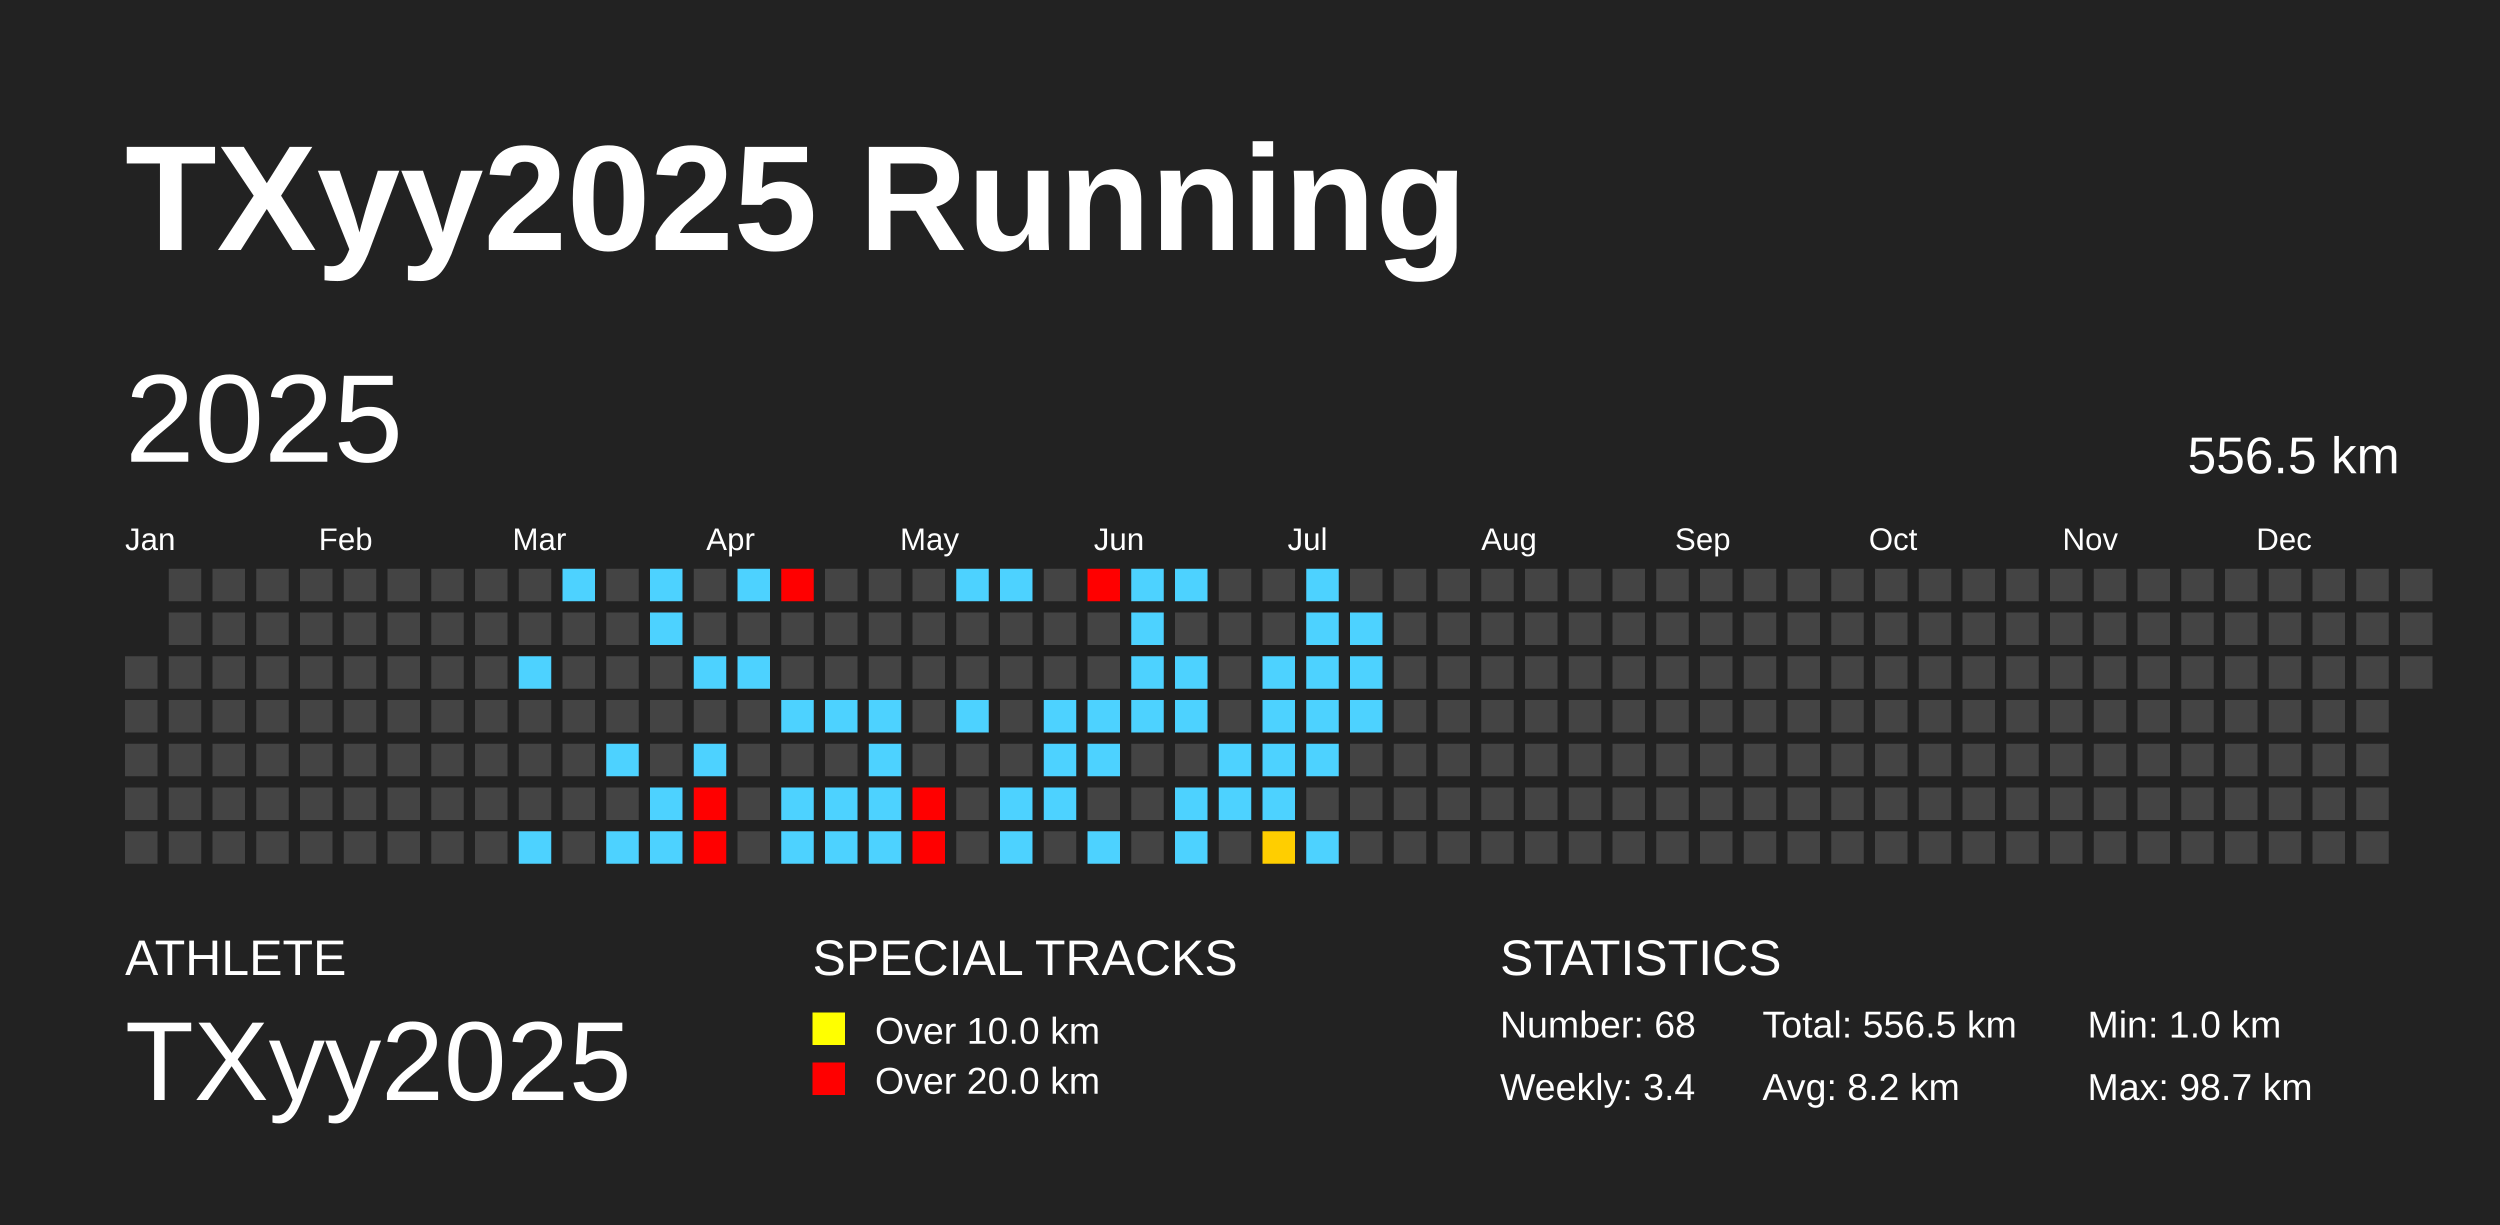
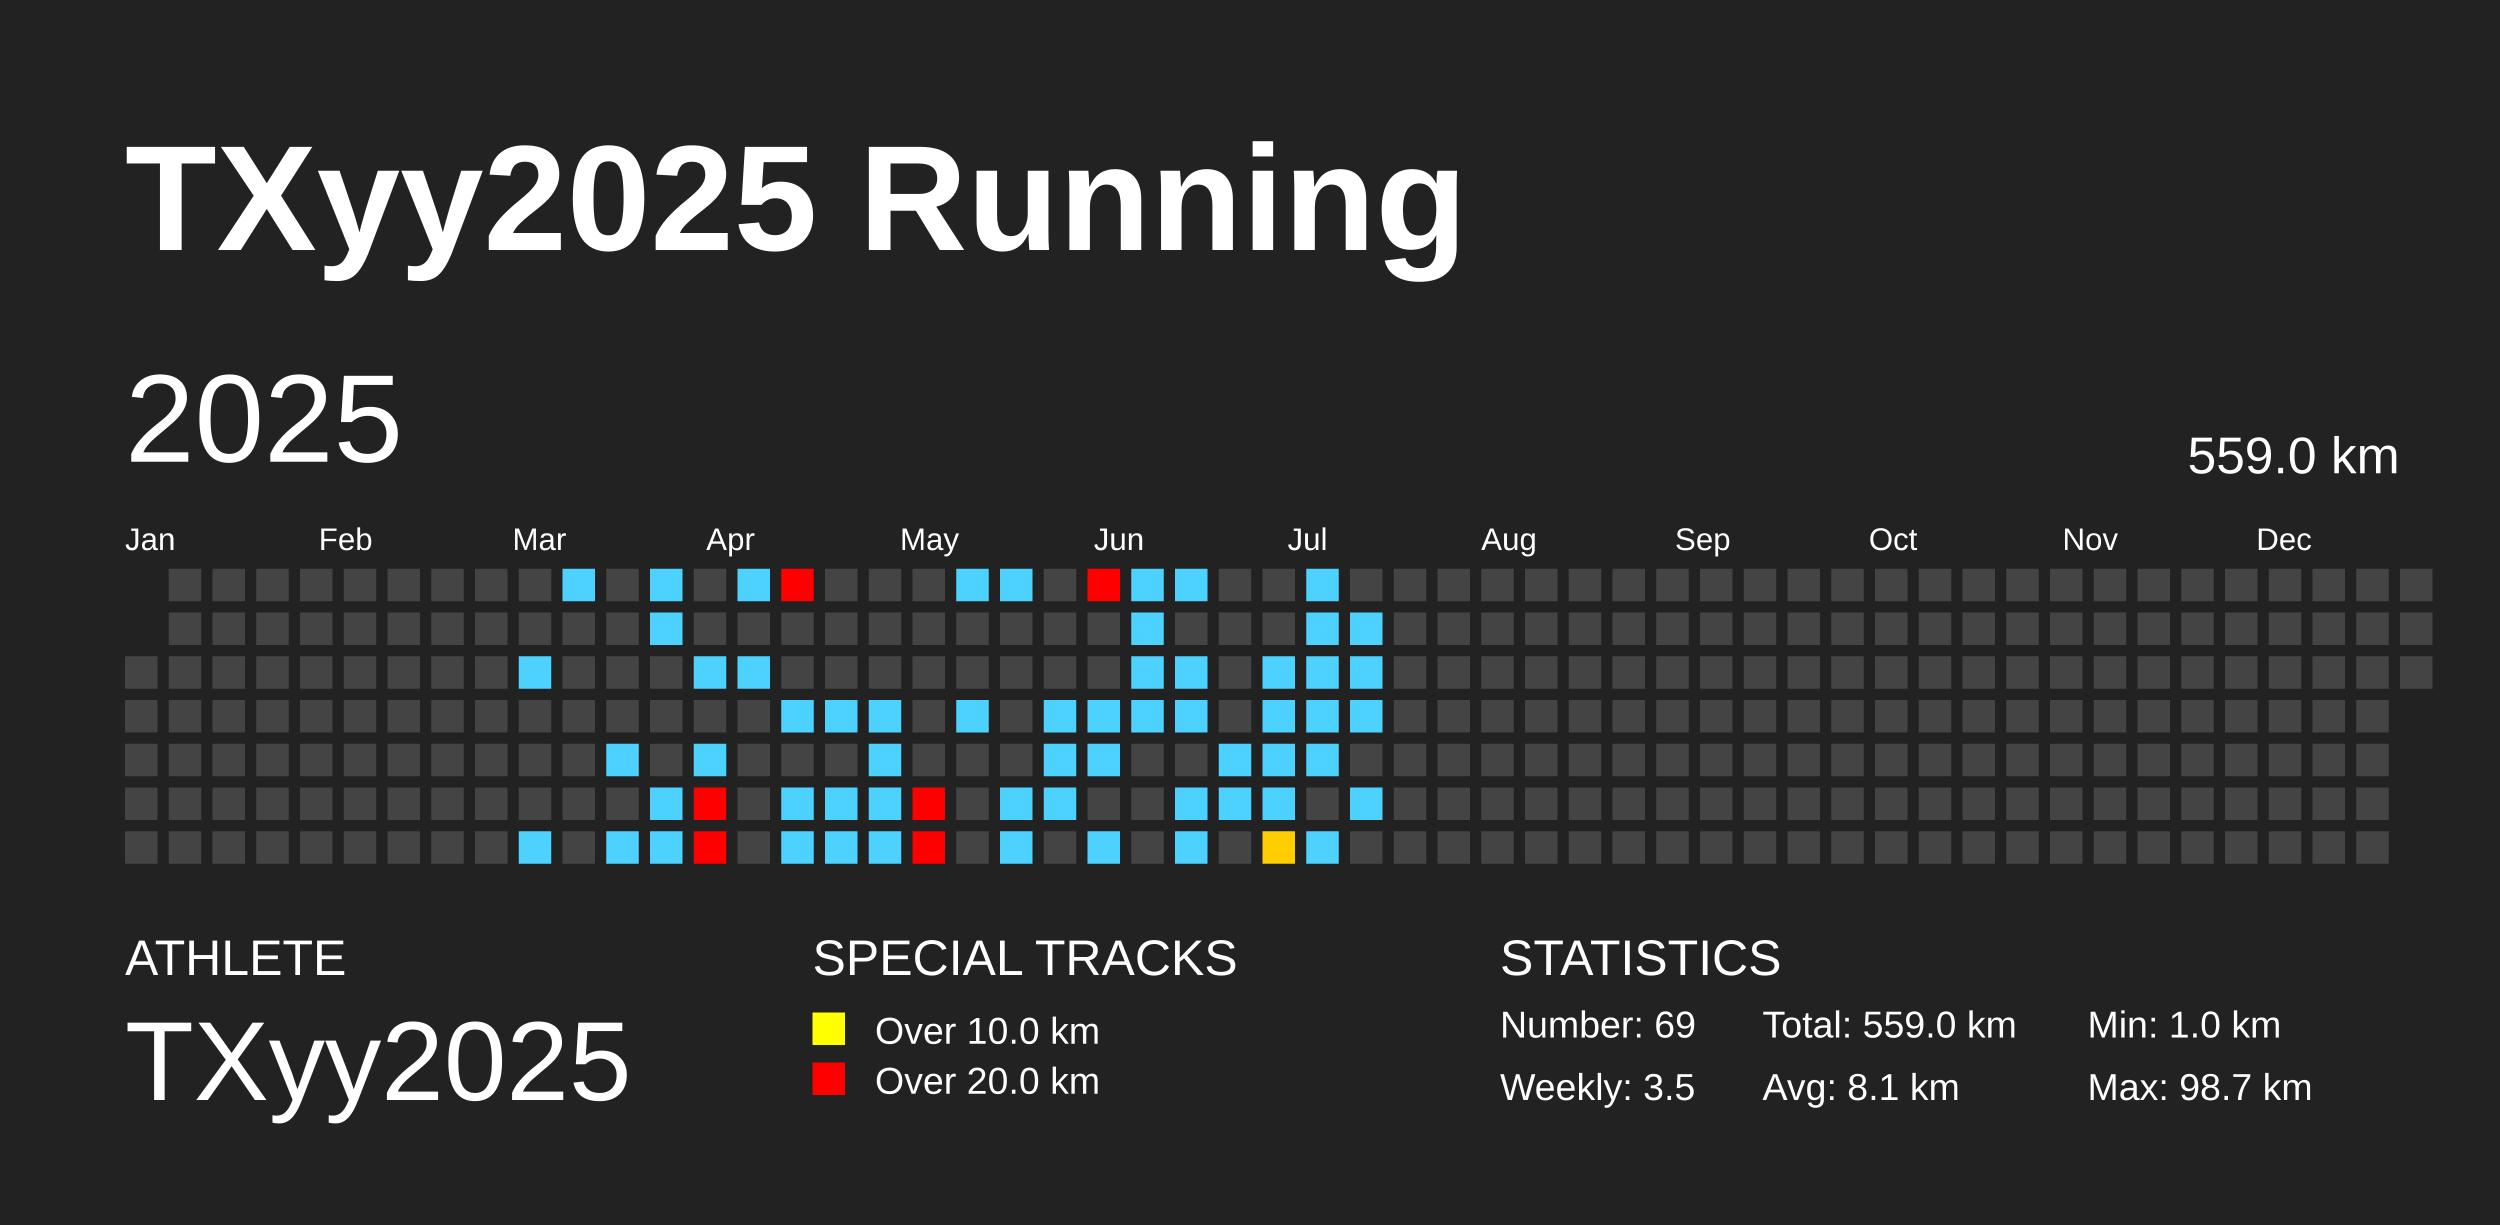
<svg xmlns="http://www.w3.org/2000/svg" baseProfile="full" height="98mm" version="1.1" viewBox="0,0,200,98" width="200mm">
  <defs />
  <rect fill="#222222" height="98" width="200" x="0" y="0" />
  <text fill="#FFFFFF" style="font-size:12px; font-family:Arial; font-weight:bold;" x="10" y="20">TXyy2025 Running</text>
  <text fill="#FFFFFF" style="font-size:4px; font-family:Arial" x="10" y="78">ATHLETE</text>
  <text fill="#FFFFFF" style="font-size:9px; font-family:Arial" x="10" y="88">TXyy2025</text>
  <text fill="#FFFFFF" style="font-size:4px; font-family:Arial" x="65" y="78">SPECIAL TRACKS</text>
  <rect fill="yellow" height="2.6" width="2.6" x="65" y="81" />
  <text fill="#FFFFFF" style="font-size:3px; font-family:Arial" x="70" y="83.5">Over 10.0 km</text>
  <rect fill="red" height="2.6" width="2.6" x="65" y="85" />
  <text fill="#FFFFFF" style="font-size:3px; font-family:Arial" x="70" y="87.5">Over 20.0 km</text>
  <text fill="#FFFFFF" style="font-size:4px; font-family:Arial" x="120" y="78">STATISTICS</text>
-   <text fill="#FFFFFF" style="font-size:3px; font-family:Arial" x="120" y="83">Number: 68</text>
-   <text fill="#FFFFFF" style="font-size:3px; font-family:Arial" x="120" y="88">Weekly: 3.4</text>
-   <text fill="#FFFFFF" style="font-size:3px; font-family:Arial" x="141" y="83">Total: 556.5 km</text>
-   <text fill="#FFFFFF" style="font-size:3px; font-family:Arial" x="141" y="88">Avg: 8.2 km</text>
+   <text fill="#FFFFFF" style="font-size:3px; font-family:Arial" x="120" y="83">Number: 69</text>
+   <text fill="#FFFFFF" style="font-size:3px; font-family:Arial" x="120" y="88">Weekly: 3.5</text>
+   <text fill="#FFFFFF" style="font-size:3px; font-family:Arial" x="141" y="83">Total: 559.0 km</text>
+   <text fill="#FFFFFF" style="font-size:3px; font-family:Arial" x="141" y="88">Avg: 8.1 km</text>
  <text fill="#FFFFFF" style="font-size:3px; font-family:Arial" x="167" y="83">Min: 1.0 km</text>
  <text fill="#FFFFFF" style="font-size:3px; font-family:Arial" x="167" y="88">Max: 98.7 km</text>
  <text dominant-baseline="hanging" fill="#FFFFFF" style="font-size:10.0px; font-family:Arial;" x="10" y="30">2025</text>
-   <text dominant-baseline="hanging" fill="#FFFFFF" style="font-size:4.125px; font-family:Arial;" x="175" y="35">556.5 km</text>
+   <text dominant-baseline="hanging" fill="#FFFFFF" style="font-size:4.125px; font-family:Arial;" x="175" y="35">559.0 km</text>
  <text fill="#FFFFFF" style="font-size:2.5px; font-family:Arial" x="10.0" y="44">Jan</text>
  <text fill="#FFFFFF" style="font-size:2.5px; font-family:Arial" x="25.5" y="44">Feb</text>
  <text fill="#FFFFFF" style="font-size:2.5px; font-family:Arial" x="41.0" y="44">Mar</text>
  <text fill="#FFFFFF" style="font-size:2.5px; font-family:Arial" x="56.5" y="44">Apr</text>
  <text fill="#FFFFFF" style="font-size:2.5px; font-family:Arial" x="72.0" y="44">May</text>
  <text fill="#FFFFFF" style="font-size:2.5px; font-family:Arial" x="87.5" y="44">Jun</text>
  <text fill="#FFFFFF" style="font-size:2.5px; font-family:Arial" x="103.0" y="44">Jul</text>
  <text fill="#FFFFFF" style="font-size:2.5px; font-family:Arial" x="118.5" y="44">Aug</text>
  <text fill="#FFFFFF" style="font-size:2.5px; font-family:Arial" x="134.0" y="44">Sep</text>
  <text fill="#FFFFFF" style="font-size:2.5px; font-family:Arial" x="149.5" y="44">Oct</text>
  <text fill="#FFFFFF" style="font-size:2.5px; font-family:Arial" x="165.0" y="44">Nov</text>
  <text fill="#FFFFFF" style="font-size:2.5px; font-family:Arial" x="180.5" y="44">Dec</text>
  <rect fill="#444444" height="2.6" width="2.6" x="10.0" y="52.5" />
  <rect fill="#444444" height="2.6" width="2.6" x="10.0" y="56.0" />
  <rect fill="#444444" height="2.6" width="2.6" x="10.0" y="59.5" />
  <rect fill="#444444" height="2.6" width="2.6" x="10.0" y="63.0" />
  <rect fill="#444444" height="2.6" width="2.6" x="10.0" y="66.5" />
  <rect fill="#444444" height="2.6" width="2.6" x="13.5" y="45.5" />
  <rect fill="#444444" height="2.6" width="2.6" x="13.5" y="49.0" />
  <rect fill="#444444" height="2.6" width="2.6" x="13.5" y="52.5" />
  <rect fill="#444444" height="2.6" width="2.6" x="13.5" y="56.0" />
  <rect fill="#444444" height="2.6" width="2.6" x="13.5" y="59.5" />
  <rect fill="#444444" height="2.6" width="2.6" x="13.5" y="63.0" />
  <rect fill="#444444" height="2.6" width="2.6" x="13.5" y="66.5" />
  <rect fill="#444444" height="2.6" width="2.6" x="17.0" y="45.5" />
  <rect fill="#444444" height="2.6" width="2.6" x="17.0" y="49.0" />
  <rect fill="#444444" height="2.6" width="2.6" x="17.0" y="52.5" />
  <rect fill="#444444" height="2.6" width="2.6" x="17.0" y="56.0" />
  <rect fill="#444444" height="2.6" width="2.6" x="17.0" y="59.5" />
  <rect fill="#444444" height="2.6" width="2.6" x="17.0" y="63.0" />
  <rect fill="#444444" height="2.6" width="2.6" x="17.0" y="66.5" />
  <rect fill="#444444" height="2.6" width="2.6" x="20.5" y="45.5" />
  <rect fill="#444444" height="2.6" width="2.6" x="20.5" y="49.0" />
  <rect fill="#444444" height="2.6" width="2.6" x="20.5" y="52.5" />
  <rect fill="#444444" height="2.6" width="2.6" x="20.5" y="56.0" />
  <rect fill="#444444" height="2.6" width="2.6" x="20.5" y="59.5" />
  <rect fill="#444444" height="2.6" width="2.6" x="20.5" y="63.0" />
  <rect fill="#444444" height="2.6" width="2.6" x="20.5" y="66.5" />
  <rect fill="#444444" height="2.6" width="2.6" x="24.0" y="45.5" />
  <rect fill="#444444" height="2.6" width="2.6" x="24.0" y="49.0" />
  <rect fill="#444444" height="2.6" width="2.6" x="24.0" y="52.5" />
  <rect fill="#444444" height="2.6" width="2.6" x="24.0" y="56.0" />
  <rect fill="#444444" height="2.6" width="2.6" x="24.0" y="59.5" />
  <rect fill="#444444" height="2.6" width="2.6" x="24.0" y="63.0" />
  <rect fill="#444444" height="2.6" width="2.6" x="24.0" y="66.5" />
  <rect fill="#444444" height="2.6" width="2.6" x="27.5" y="45.5" />
  <rect fill="#444444" height="2.6" width="2.6" x="27.5" y="49.0" />
  <rect fill="#444444" height="2.6" width="2.6" x="27.5" y="52.5" />
  <rect fill="#444444" height="2.6" width="2.6" x="27.5" y="56.0" />
  <rect fill="#444444" height="2.6" width="2.6" x="27.5" y="59.5" />
  <rect fill="#444444" height="2.6" width="2.6" x="27.5" y="63.0" />
  <rect fill="#444444" height="2.6" width="2.6" x="27.5" y="66.5" />
  <rect fill="#444444" height="2.6" width="2.6" x="31.0" y="45.5" />
  <rect fill="#444444" height="2.6" width="2.6" x="31.0" y="49.0" />
  <rect fill="#444444" height="2.6" width="2.6" x="31.0" y="52.5" />
  <rect fill="#444444" height="2.6" width="2.6" x="31.0" y="56.0" />
  <rect fill="#444444" height="2.6" width="2.6" x="31.0" y="59.5" />
  <rect fill="#444444" height="2.6" width="2.6" x="31.0" y="63.0" />
  <rect fill="#444444" height="2.6" width="2.6" x="31.0" y="66.5" />
  <rect fill="#444444" height="2.6" width="2.6" x="34.5" y="45.5" />
  <rect fill="#444444" height="2.6" width="2.6" x="34.5" y="49.0" />
  <rect fill="#444444" height="2.6" width="2.6" x="34.5" y="52.5" />
  <rect fill="#444444" height="2.6" width="2.6" x="34.5" y="56.0" />
  <rect fill="#444444" height="2.6" width="2.6" x="34.5" y="59.5" />
  <rect fill="#444444" height="2.6" width="2.6" x="34.5" y="63.0" />
  <rect fill="#444444" height="2.6" width="2.6" x="34.5" y="66.5" />
  <rect fill="#444444" height="2.6" width="2.6" x="38.0" y="45.5" />
  <rect fill="#444444" height="2.6" width="2.6" x="38.0" y="49.0" />
  <rect fill="#444444" height="2.6" width="2.6" x="38.0" y="52.5" />
  <rect fill="#444444" height="2.6" width="2.6" x="38.0" y="56.0" />
  <rect fill="#444444" height="2.6" width="2.6" x="38.0" y="59.5" />
  <rect fill="#444444" height="2.6" width="2.6" x="38.0" y="63.0" />
  <rect fill="#444444" height="2.6" width="2.6" x="38.0" y="66.5" />
  <rect fill="#444444" height="2.6" width="2.6" x="41.5" y="45.5" />
  <rect fill="#444444" height="2.6" width="2.6" x="41.5" y="49.0" />
  <rect fill="#4dd2ff" height="2.6" width="2.6" x="41.5" y="52.5" />
  <rect fill="#444444" height="2.6" width="2.6" x="41.5" y="56.0" />
  <rect fill="#444444" height="2.6" width="2.6" x="41.5" y="59.5" />
  <rect fill="#444444" height="2.6" width="2.6" x="41.5" y="63.0" />
  <rect fill="#4dd2ff" height="2.6" width="2.6" x="41.5" y="66.5" />
  <rect fill="#4dd2ff" height="2.6" width="2.6" x="45.0" y="45.5" />
  <rect fill="#444444" height="2.6" width="2.6" x="45.0" y="49.0" />
  <rect fill="#444444" height="2.6" width="2.6" x="45.0" y="52.5" />
  <rect fill="#444444" height="2.6" width="2.6" x="45.0" y="56.0" />
  <rect fill="#444444" height="2.6" width="2.6" x="45.0" y="59.5" />
  <rect fill="#444444" height="2.6" width="2.6" x="45.0" y="63.0" />
  <rect fill="#444444" height="2.6" width="2.6" x="45.0" y="66.5" />
  <rect fill="#444444" height="2.6" width="2.6" x="48.5" y="45.5" />
  <rect fill="#444444" height="2.6" width="2.6" x="48.5" y="49.0" />
  <rect fill="#444444" height="2.6" width="2.6" x="48.5" y="52.5" />
  <rect fill="#444444" height="2.6" width="2.6" x="48.5" y="56.0" />
  <rect fill="#4dd2ff" height="2.6" width="2.6" x="48.5" y="59.5" />
  <rect fill="#444444" height="2.6" width="2.6" x="48.5" y="63.0" />
  <rect fill="#4dd2ff" height="2.6" width="2.6" x="48.5" y="66.5" />
  <rect fill="#4dd2ff" height="2.6" width="2.6" x="52.0" y="45.5" />
  <rect fill="#4dd2ff" height="2.6" width="2.6" x="52.0" y="49.0" />
  <rect fill="#444444" height="2.6" width="2.6" x="52.0" y="52.5" />
  <rect fill="#444444" height="2.6" width="2.6" x="52.0" y="56.0" />
  <rect fill="#444444" height="2.6" width="2.6" x="52.0" y="59.5" />
  <rect fill="#4dd2ff" height="2.6" width="2.6" x="52.0" y="63.0" />
  <rect fill="#4dd2ff" height="2.6" width="2.6" x="52.0" y="66.5" />
  <rect fill="#444444" height="2.6" width="2.6" x="55.5" y="45.5" />
  <rect fill="#444444" height="2.6" width="2.6" x="55.5" y="49.0" />
  <rect fill="#4dd2ff" height="2.6" width="2.6" x="55.5" y="52.5" />
  <rect fill="#444444" height="2.6" width="2.6" x="55.5" y="56.0" />
  <rect fill="#4dd2ff" height="2.6" width="2.6" x="55.5" y="59.5" />
  <rect fill="red" height="2.6" width="2.6" x="55.5" y="63.0" />
  <rect fill="red" height="2.6" width="2.6" x="55.5" y="66.5" />
  <rect fill="#4dd2ff" height="2.6" width="2.6" x="59.0" y="45.5" />
  <rect fill="#444444" height="2.6" width="2.6" x="59.0" y="49.0" />
  <rect fill="#4dd2ff" height="2.6" width="2.6" x="59.0" y="52.5" />
  <rect fill="#444444" height="2.6" width="2.6" x="59.0" y="56.0" />
  <rect fill="#444444" height="2.6" width="2.6" x="59.0" y="59.5" />
  <rect fill="#444444" height="2.6" width="2.6" x="59.0" y="63.0" />
  <rect fill="#444444" height="2.6" width="2.6" x="59.0" y="66.5" />
  <rect fill="red" height="2.6" width="2.6" x="62.5" y="45.5" />
  <rect fill="#444444" height="2.6" width="2.6" x="62.5" y="49.0" />
  <rect fill="#444444" height="2.6" width="2.6" x="62.5" y="52.5" />
  <rect fill="#4dd2ff" height="2.6" width="2.6" x="62.5" y="56.0" />
  <rect fill="#444444" height="2.6" width="2.6" x="62.5" y="59.5" />
  <rect fill="#4dd2ff" height="2.6" width="2.6" x="62.5" y="63.0" />
  <rect fill="#4dd2ff" height="2.6" width="2.6" x="62.5" y="66.5" />
  <rect fill="#444444" height="2.6" width="2.6" x="66.0" y="45.5" />
  <rect fill="#444444" height="2.6" width="2.6" x="66.0" y="49.0" />
  <rect fill="#444444" height="2.6" width="2.6" x="66.0" y="52.5" />
  <rect fill="#4dd2ff" height="2.6" width="2.6" x="66.0" y="56.0" />
  <rect fill="#444444" height="2.6" width="2.6" x="66.0" y="59.5" />
  <rect fill="#4dd2ff" height="2.6" width="2.6" x="66.0" y="63.0" />
  <rect fill="#4dd2ff" height="2.6" width="2.6" x="66.0" y="66.5" />
  <rect fill="#444444" height="2.6" width="2.6" x="69.5" y="45.5" />
  <rect fill="#444444" height="2.6" width="2.6" x="69.5" y="49.0" />
  <rect fill="#444444" height="2.6" width="2.6" x="69.5" y="52.5" />
  <rect fill="#4dd2ff" height="2.6" width="2.6" x="69.5" y="56.0" />
  <rect fill="#4dd2ff" height="2.6" width="2.6" x="69.5" y="59.5" />
  <rect fill="#4dd2ff" height="2.6" width="2.6" x="69.5" y="63.0" />
  <rect fill="#4dd2ff" height="2.6" width="2.6" x="69.5" y="66.5" />
  <rect fill="#444444" height="2.6" width="2.6" x="73.0" y="45.5" />
  <rect fill="#444444" height="2.6" width="2.6" x="73.0" y="49.0" />
  <rect fill="#444444" height="2.6" width="2.6" x="73.0" y="52.5" />
  <rect fill="#444444" height="2.6" width="2.6" x="73.0" y="56.0" />
  <rect fill="#444444" height="2.6" width="2.6" x="73.0" y="59.5" />
  <rect fill="red" height="2.6" width="2.6" x="73.0" y="63.0" />
  <rect fill="red" height="2.6" width="2.6" x="73.0" y="66.5" />
  <rect fill="#4dd2ff" height="2.6" width="2.6" x="76.5" y="45.5" />
  <rect fill="#444444" height="2.6" width="2.6" x="76.5" y="49.0" />
  <rect fill="#444444" height="2.6" width="2.6" x="76.5" y="52.5" />
  <rect fill="#4dd2ff" height="2.6" width="2.6" x="76.5" y="56.0" />
  <rect fill="#444444" height="2.6" width="2.6" x="76.5" y="59.5" />
  <rect fill="#444444" height="2.6" width="2.6" x="76.5" y="63.0" />
  <rect fill="#444444" height="2.6" width="2.6" x="76.5" y="66.5" />
  <rect fill="#4dd2ff" height="2.6" width="2.6" x="80.0" y="45.5" />
  <rect fill="#444444" height="2.6" width="2.6" x="80.0" y="49.0" />
  <rect fill="#444444" height="2.6" width="2.6" x="80.0" y="52.5" />
  <rect fill="#444444" height="2.6" width="2.6" x="80.0" y="56.0" />
  <rect fill="#444444" height="2.6" width="2.6" x="80.0" y="59.5" />
  <rect fill="#4dd2ff" height="2.6" width="2.6" x="80.0" y="63.0" />
  <rect fill="#4dd2ff" height="2.6" width="2.6" x="80.0" y="66.5" />
  <rect fill="#444444" height="2.6" width="2.6" x="83.5" y="45.5" />
  <rect fill="#444444" height="2.6" width="2.6" x="83.5" y="49.0" />
  <rect fill="#444444" height="2.6" width="2.6" x="83.5" y="52.5" />
  <rect fill="#4dd2ff" height="2.6" width="2.6" x="83.5" y="56.0" />
  <rect fill="#4dd2ff" height="2.6" width="2.6" x="83.5" y="59.5" />
  <rect fill="#4dd2ff" height="2.6" width="2.6" x="83.5" y="63.0" />
  <rect fill="#444444" height="2.6" width="2.6" x="83.5" y="66.5" />
  <rect fill="red" height="2.6" width="2.6" x="87.0" y="45.5" />
  <rect fill="#444444" height="2.6" width="2.6" x="87.0" y="49.0" />
  <rect fill="#444444" height="2.6" width="2.6" x="87.0" y="52.5" />
  <rect fill="#4dd2ff" height="2.6" width="2.6" x="87.0" y="56.0" />
  <rect fill="#4dd2ff" height="2.6" width="2.6" x="87.0" y="59.5" />
  <rect fill="#444444" height="2.6" width="2.6" x="87.0" y="63.0" />
  <rect fill="#4dd2ff" height="2.6" width="2.6" x="87.0" y="66.5" />
  <rect fill="#4dd2ff" height="2.6" width="2.6" x="90.5" y="45.5" />
  <rect fill="#4dd2ff" height="2.6" width="2.6" x="90.5" y="49.0" />
  <rect fill="#4dd2ff" height="2.6" width="2.6" x="90.5" y="52.5" />
  <rect fill="#4dd2ff" height="2.6" width="2.6" x="90.5" y="56.0" />
  <rect fill="#444444" height="2.6" width="2.6" x="90.5" y="59.5" />
  <rect fill="#444444" height="2.6" width="2.6" x="90.5" y="63.0" />
  <rect fill="#444444" height="2.6" width="2.6" x="90.5" y="66.5" />
  <rect fill="#4dd2ff" height="2.6" width="2.6" x="94.0" y="45.5" />
  <rect fill="#444444" height="2.6" width="2.6" x="94.0" y="49.0" />
  <rect fill="#4dd2ff" height="2.6" width="2.6" x="94.0" y="52.5" />
  <rect fill="#4dd2ff" height="2.6" width="2.6" x="94.0" y="56.0" />
  <rect fill="#444444" height="2.6" width="2.6" x="94.0" y="59.5" />
  <rect fill="#4dd2ff" height="2.6" width="2.6" x="94.0" y="63.0" />
  <rect fill="#4dd2ff" height="2.6" width="2.6" x="94.0" y="66.5" />
  <rect fill="#444444" height="2.6" width="2.6" x="97.5" y="45.5" />
  <rect fill="#444444" height="2.6" width="2.6" x="97.5" y="49.0" />
  <rect fill="#444444" height="2.6" width="2.6" x="97.5" y="52.5" />
  <rect fill="#444444" height="2.6" width="2.6" x="97.5" y="56.0" />
  <rect fill="#4dd2ff" height="2.6" width="2.6" x="97.5" y="59.5" />
  <rect fill="#4dd2ff" height="2.6" width="2.6" x="97.5" y="63.0" />
  <rect fill="#444444" height="2.6" width="2.6" x="97.5" y="66.5" />
  <rect fill="#444444" height="2.6" width="2.6" x="101.0" y="45.5" />
  <rect fill="#444444" height="2.6" width="2.6" x="101.0" y="49.0" />
  <rect fill="#4dd2ff" height="2.6" width="2.6" x="101.0" y="52.5" />
  <rect fill="#4dd2ff" height="2.6" width="2.6" x="101.0" y="56.0" />
  <rect fill="#4dd2ff" height="2.6" width="2.6" x="101.0" y="59.5" />
  <rect fill="#4dd2ff" height="2.6" width="2.6" x="101.0" y="63.0" />
  <rect fill="#ffce00" height="2.6" width="2.6" x="101.0" y="66.5" />
  <rect fill="#4dd2ff" height="2.6" width="2.6" x="104.5" y="45.5" />
  <rect fill="#4dd2ff" height="2.6" width="2.6" x="104.5" y="49.0" />
  <rect fill="#4dd2ff" height="2.6" width="2.6" x="104.5" y="52.5" />
  <rect fill="#4dd2ff" height="2.6" width="2.6" x="104.5" y="56.0" />
  <rect fill="#4dd2ff" height="2.6" width="2.6" x="104.5" y="59.5" />
  <rect fill="#444444" height="2.6" width="2.6" x="104.5" y="63.0" />
  <rect fill="#4dd2ff" height="2.6" width="2.6" x="104.5" y="66.5" />
  <rect fill="#444444" height="2.6" width="2.6" x="108.0" y="45.5" />
  <rect fill="#4dd2ff" height="2.6" width="2.6" x="108.0" y="49.0" />
  <rect fill="#4dd2ff" height="2.6" width="2.6" x="108.0" y="52.5" />
  <rect fill="#4dd2ff" height="2.6" width="2.6" x="108.0" y="56.0" />
  <rect fill="#444444" height="2.6" width="2.6" x="108.0" y="59.5" />
-   <rect fill="#444444" height="2.6" width="2.6" x="108.0" y="63.0" />
+   <rect fill="#4dd2ff" height="2.6" width="2.6" x="108.0" y="63.0" />
  <rect fill="#444444" height="2.6" width="2.6" x="108.0" y="66.5" />
  <rect fill="#444444" height="2.6" width="2.6" x="111.5" y="45.5" />
  <rect fill="#444444" height="2.6" width="2.6" x="111.5" y="49.0" />
  <rect fill="#444444" height="2.6" width="2.6" x="111.5" y="52.5" />
  <rect fill="#444444" height="2.6" width="2.6" x="111.5" y="56.0" />
  <rect fill="#444444" height="2.6" width="2.6" x="111.5" y="59.5" />
  <rect fill="#444444" height="2.6" width="2.6" x="111.5" y="63.0" />
  <rect fill="#444444" height="2.6" width="2.6" x="111.5" y="66.5" />
  <rect fill="#444444" height="2.6" width="2.6" x="115.0" y="45.5" />
  <rect fill="#444444" height="2.6" width="2.6" x="115.0" y="49.0" />
  <rect fill="#444444" height="2.6" width="2.6" x="115.0" y="52.5" />
  <rect fill="#444444" height="2.6" width="2.6" x="115.0" y="56.0" />
  <rect fill="#444444" height="2.6" width="2.6" x="115.0" y="59.5" />
  <rect fill="#444444" height="2.6" width="2.6" x="115.0" y="63.0" />
  <rect fill="#444444" height="2.6" width="2.6" x="115.0" y="66.5" />
  <rect fill="#444444" height="2.6" width="2.6" x="118.5" y="45.5" />
  <rect fill="#444444" height="2.6" width="2.6" x="118.5" y="49.0" />
  <rect fill="#444444" height="2.6" width="2.6" x="118.5" y="52.5" />
  <rect fill="#444444" height="2.6" width="2.6" x="118.5" y="56.0" />
  <rect fill="#444444" height="2.6" width="2.6" x="118.5" y="59.5" />
  <rect fill="#444444" height="2.6" width="2.6" x="118.5" y="63.0" />
  <rect fill="#444444" height="2.6" width="2.6" x="118.5" y="66.5" />
  <rect fill="#444444" height="2.6" width="2.6" x="122.0" y="45.5" />
  <rect fill="#444444" height="2.6" width="2.6" x="122.0" y="49.0" />
  <rect fill="#444444" height="2.6" width="2.6" x="122.0" y="52.5" />
  <rect fill="#444444" height="2.6" width="2.6" x="122.0" y="56.0" />
  <rect fill="#444444" height="2.6" width="2.6" x="122.0" y="59.5" />
  <rect fill="#444444" height="2.6" width="2.6" x="122.0" y="63.0" />
  <rect fill="#444444" height="2.6" width="2.6" x="122.0" y="66.5" />
  <rect fill="#444444" height="2.6" width="2.6" x="125.5" y="45.5" />
  <rect fill="#444444" height="2.6" width="2.6" x="125.5" y="49.0" />
  <rect fill="#444444" height="2.6" width="2.6" x="125.5" y="52.5" />
  <rect fill="#444444" height="2.6" width="2.6" x="125.5" y="56.0" />
  <rect fill="#444444" height="2.6" width="2.6" x="125.5" y="59.5" />
  <rect fill="#444444" height="2.6" width="2.6" x="125.5" y="63.0" />
  <rect fill="#444444" height="2.6" width="2.6" x="125.5" y="66.5" />
  <rect fill="#444444" height="2.6" width="2.6" x="129.0" y="45.5" />
  <rect fill="#444444" height="2.6" width="2.6" x="129.0" y="49.0" />
  <rect fill="#444444" height="2.6" width="2.6" x="129.0" y="52.5" />
  <rect fill="#444444" height="2.6" width="2.6" x="129.0" y="56.0" />
  <rect fill="#444444" height="2.6" width="2.6" x="129.0" y="59.5" />
  <rect fill="#444444" height="2.6" width="2.6" x="129.0" y="63.0" />
  <rect fill="#444444" height="2.6" width="2.6" x="129.0" y="66.5" />
  <rect fill="#444444" height="2.6" width="2.6" x="132.5" y="45.5" />
  <rect fill="#444444" height="2.6" width="2.6" x="132.5" y="49.0" />
  <rect fill="#444444" height="2.6" width="2.6" x="132.5" y="52.5" />
  <rect fill="#444444" height="2.6" width="2.6" x="132.5" y="56.0" />
  <rect fill="#444444" height="2.6" width="2.6" x="132.5" y="59.5" />
  <rect fill="#444444" height="2.6" width="2.6" x="132.5" y="63.0" />
  <rect fill="#444444" height="2.6" width="2.6" x="132.5" y="66.5" />
  <rect fill="#444444" height="2.6" width="2.6" x="136.0" y="45.5" />
  <rect fill="#444444" height="2.6" width="2.6" x="136.0" y="49.0" />
  <rect fill="#444444" height="2.6" width="2.6" x="136.0" y="52.5" />
  <rect fill="#444444" height="2.6" width="2.6" x="136.0" y="56.0" />
  <rect fill="#444444" height="2.6" width="2.6" x="136.0" y="59.5" />
  <rect fill="#444444" height="2.6" width="2.6" x="136.0" y="63.0" />
  <rect fill="#444444" height="2.6" width="2.6" x="136.0" y="66.5" />
  <rect fill="#444444" height="2.6" width="2.6" x="139.5" y="45.5" />
  <rect fill="#444444" height="2.6" width="2.6" x="139.5" y="49.0" />
  <rect fill="#444444" height="2.6" width="2.6" x="139.5" y="52.5" />
  <rect fill="#444444" height="2.6" width="2.6" x="139.5" y="56.0" />
  <rect fill="#444444" height="2.6" width="2.6" x="139.5" y="59.5" />
  <rect fill="#444444" height="2.6" width="2.6" x="139.5" y="63.0" />
  <rect fill="#444444" height="2.6" width="2.6" x="139.5" y="66.5" />
  <rect fill="#444444" height="2.6" width="2.6" x="143.0" y="45.5" />
  <rect fill="#444444" height="2.6" width="2.6" x="143.0" y="49.0" />
  <rect fill="#444444" height="2.6" width="2.6" x="143.0" y="52.5" />
  <rect fill="#444444" height="2.6" width="2.6" x="143.0" y="56.0" />
  <rect fill="#444444" height="2.6" width="2.6" x="143.0" y="59.5" />
  <rect fill="#444444" height="2.6" width="2.6" x="143.0" y="63.0" />
  <rect fill="#444444" height="2.6" width="2.6" x="143.0" y="66.5" />
  <rect fill="#444444" height="2.6" width="2.6" x="146.5" y="45.5" />
  <rect fill="#444444" height="2.6" width="2.6" x="146.5" y="49.0" />
  <rect fill="#444444" height="2.6" width="2.6" x="146.5" y="52.5" />
  <rect fill="#444444" height="2.6" width="2.6" x="146.5" y="56.0" />
  <rect fill="#444444" height="2.6" width="2.6" x="146.5" y="59.5" />
  <rect fill="#444444" height="2.6" width="2.6" x="146.5" y="63.0" />
  <rect fill="#444444" height="2.6" width="2.6" x="146.5" y="66.5" />
  <rect fill="#444444" height="2.6" width="2.6" x="150.0" y="45.5" />
  <rect fill="#444444" height="2.6" width="2.6" x="150.0" y="49.0" />
  <rect fill="#444444" height="2.6" width="2.6" x="150.0" y="52.5" />
  <rect fill="#444444" height="2.6" width="2.6" x="150.0" y="56.0" />
  <rect fill="#444444" height="2.6" width="2.6" x="150.0" y="59.5" />
  <rect fill="#444444" height="2.6" width="2.6" x="150.0" y="63.0" />
  <rect fill="#444444" height="2.6" width="2.6" x="150.0" y="66.5" />
  <rect fill="#444444" height="2.6" width="2.6" x="153.5" y="45.5" />
  <rect fill="#444444" height="2.6" width="2.6" x="153.5" y="49.0" />
  <rect fill="#444444" height="2.6" width="2.6" x="153.5" y="52.5" />
  <rect fill="#444444" height="2.6" width="2.6" x="153.5" y="56.0" />
  <rect fill="#444444" height="2.6" width="2.6" x="153.5" y="59.5" />
  <rect fill="#444444" height="2.6" width="2.6" x="153.5" y="63.0" />
  <rect fill="#444444" height="2.6" width="2.6" x="153.5" y="66.5" />
  <rect fill="#444444" height="2.6" width="2.6" x="157.0" y="45.5" />
  <rect fill="#444444" height="2.6" width="2.6" x="157.0" y="49.0" />
  <rect fill="#444444" height="2.6" width="2.6" x="157.0" y="52.5" />
  <rect fill="#444444" height="2.6" width="2.6" x="157.0" y="56.0" />
  <rect fill="#444444" height="2.6" width="2.6" x="157.0" y="59.5" />
  <rect fill="#444444" height="2.6" width="2.6" x="157.0" y="63.0" />
  <rect fill="#444444" height="2.6" width="2.6" x="157.0" y="66.5" />
  <rect fill="#444444" height="2.6" width="2.6" x="160.5" y="45.5" />
  <rect fill="#444444" height="2.6" width="2.6" x="160.5" y="49.0" />
  <rect fill="#444444" height="2.6" width="2.6" x="160.5" y="52.5" />
  <rect fill="#444444" height="2.6" width="2.6" x="160.5" y="56.0" />
  <rect fill="#444444" height="2.6" width="2.6" x="160.5" y="59.5" />
  <rect fill="#444444" height="2.6" width="2.6" x="160.5" y="63.0" />
  <rect fill="#444444" height="2.6" width="2.6" x="160.5" y="66.5" />
  <rect fill="#444444" height="2.6" width="2.6" x="164.0" y="45.5" />
  <rect fill="#444444" height="2.6" width="2.6" x="164.0" y="49.0" />
  <rect fill="#444444" height="2.6" width="2.6" x="164.0" y="52.5" />
  <rect fill="#444444" height="2.6" width="2.6" x="164.0" y="56.0" />
  <rect fill="#444444" height="2.6" width="2.6" x="164.0" y="59.5" />
  <rect fill="#444444" height="2.6" width="2.6" x="164.0" y="63.0" />
  <rect fill="#444444" height="2.6" width="2.6" x="164.0" y="66.5" />
  <rect fill="#444444" height="2.6" width="2.6" x="167.5" y="45.5" />
  <rect fill="#444444" height="2.6" width="2.6" x="167.5" y="49.0" />
  <rect fill="#444444" height="2.6" width="2.6" x="167.5" y="52.5" />
  <rect fill="#444444" height="2.6" width="2.6" x="167.5" y="56.0" />
  <rect fill="#444444" height="2.6" width="2.6" x="167.5" y="59.5" />
  <rect fill="#444444" height="2.6" width="2.6" x="167.5" y="63.0" />
  <rect fill="#444444" height="2.6" width="2.6" x="167.5" y="66.5" />
  <rect fill="#444444" height="2.6" width="2.6" x="171.0" y="45.5" />
  <rect fill="#444444" height="2.6" width="2.6" x="171.0" y="49.0" />
  <rect fill="#444444" height="2.6" width="2.6" x="171.0" y="52.5" />
  <rect fill="#444444" height="2.6" width="2.6" x="171.0" y="56.0" />
  <rect fill="#444444" height="2.6" width="2.6" x="171.0" y="59.5" />
  <rect fill="#444444" height="2.6" width="2.6" x="171.0" y="63.0" />
  <rect fill="#444444" height="2.6" width="2.6" x="171.0" y="66.5" />
  <rect fill="#444444" height="2.6" width="2.6" x="174.5" y="45.5" />
  <rect fill="#444444" height="2.6" width="2.6" x="174.5" y="49.0" />
  <rect fill="#444444" height="2.6" width="2.6" x="174.5" y="52.5" />
  <rect fill="#444444" height="2.6" width="2.6" x="174.5" y="56.0" />
  <rect fill="#444444" height="2.6" width="2.6" x="174.5" y="59.5" />
  <rect fill="#444444" height="2.6" width="2.6" x="174.5" y="63.0" />
  <rect fill="#444444" height="2.6" width="2.6" x="174.5" y="66.5" />
  <rect fill="#444444" height="2.6" width="2.6" x="178.0" y="45.5" />
  <rect fill="#444444" height="2.6" width="2.6" x="178.0" y="49.0" />
  <rect fill="#444444" height="2.6" width="2.6" x="178.0" y="52.5" />
  <rect fill="#444444" height="2.6" width="2.6" x="178.0" y="56.0" />
  <rect fill="#444444" height="2.6" width="2.6" x="178.0" y="59.5" />
  <rect fill="#444444" height="2.6" width="2.6" x="178.0" y="63.0" />
  <rect fill="#444444" height="2.6" width="2.6" x="178.0" y="66.5" />
  <rect fill="#444444" height="2.6" width="2.6" x="181.5" y="45.5" />
  <rect fill="#444444" height="2.6" width="2.6" x="181.5" y="49.0" />
  <rect fill="#444444" height="2.6" width="2.6" x="181.5" y="52.5" />
  <rect fill="#444444" height="2.6" width="2.6" x="181.5" y="56.0" />
  <rect fill="#444444" height="2.6" width="2.6" x="181.5" y="59.5" />
  <rect fill="#444444" height="2.6" width="2.6" x="181.5" y="63.0" />
  <rect fill="#444444" height="2.6" width="2.6" x="181.5" y="66.5" />
  <rect fill="#444444" height="2.6" width="2.6" x="185.0" y="45.5" />
  <rect fill="#444444" height="2.6" width="2.6" x="185.0" y="49.0" />
  <rect fill="#444444" height="2.6" width="2.6" x="185.0" y="52.5" />
  <rect fill="#444444" height="2.6" width="2.6" x="185.0" y="56.0" />
  <rect fill="#444444" height="2.6" width="2.6" x="185.0" y="59.5" />
  <rect fill="#444444" height="2.6" width="2.6" x="185.0" y="63.0" />
  <rect fill="#444444" height="2.6" width="2.6" x="185.0" y="66.5" />
  <rect fill="#444444" height="2.6" width="2.6" x="188.5" y="45.5" />
  <rect fill="#444444" height="2.6" width="2.6" x="188.5" y="49.0" />
  <rect fill="#444444" height="2.6" width="2.6" x="188.5" y="52.5" />
  <rect fill="#444444" height="2.6" width="2.6" x="188.5" y="56.0" />
  <rect fill="#444444" height="2.6" width="2.6" x="188.5" y="59.5" />
  <rect fill="#444444" height="2.6" width="2.6" x="188.5" y="63.0" />
  <rect fill="#444444" height="2.6" width="2.6" x="188.5" y="66.5" />
  <rect fill="#444444" height="2.6" width="2.6" x="192.0" y="45.5" />
  <rect fill="#444444" height="2.6" width="2.6" x="192.0" y="49.0" />
  <rect fill="#444444" height="2.6" width="2.6" x="192.0" y="52.5" />
</svg>
